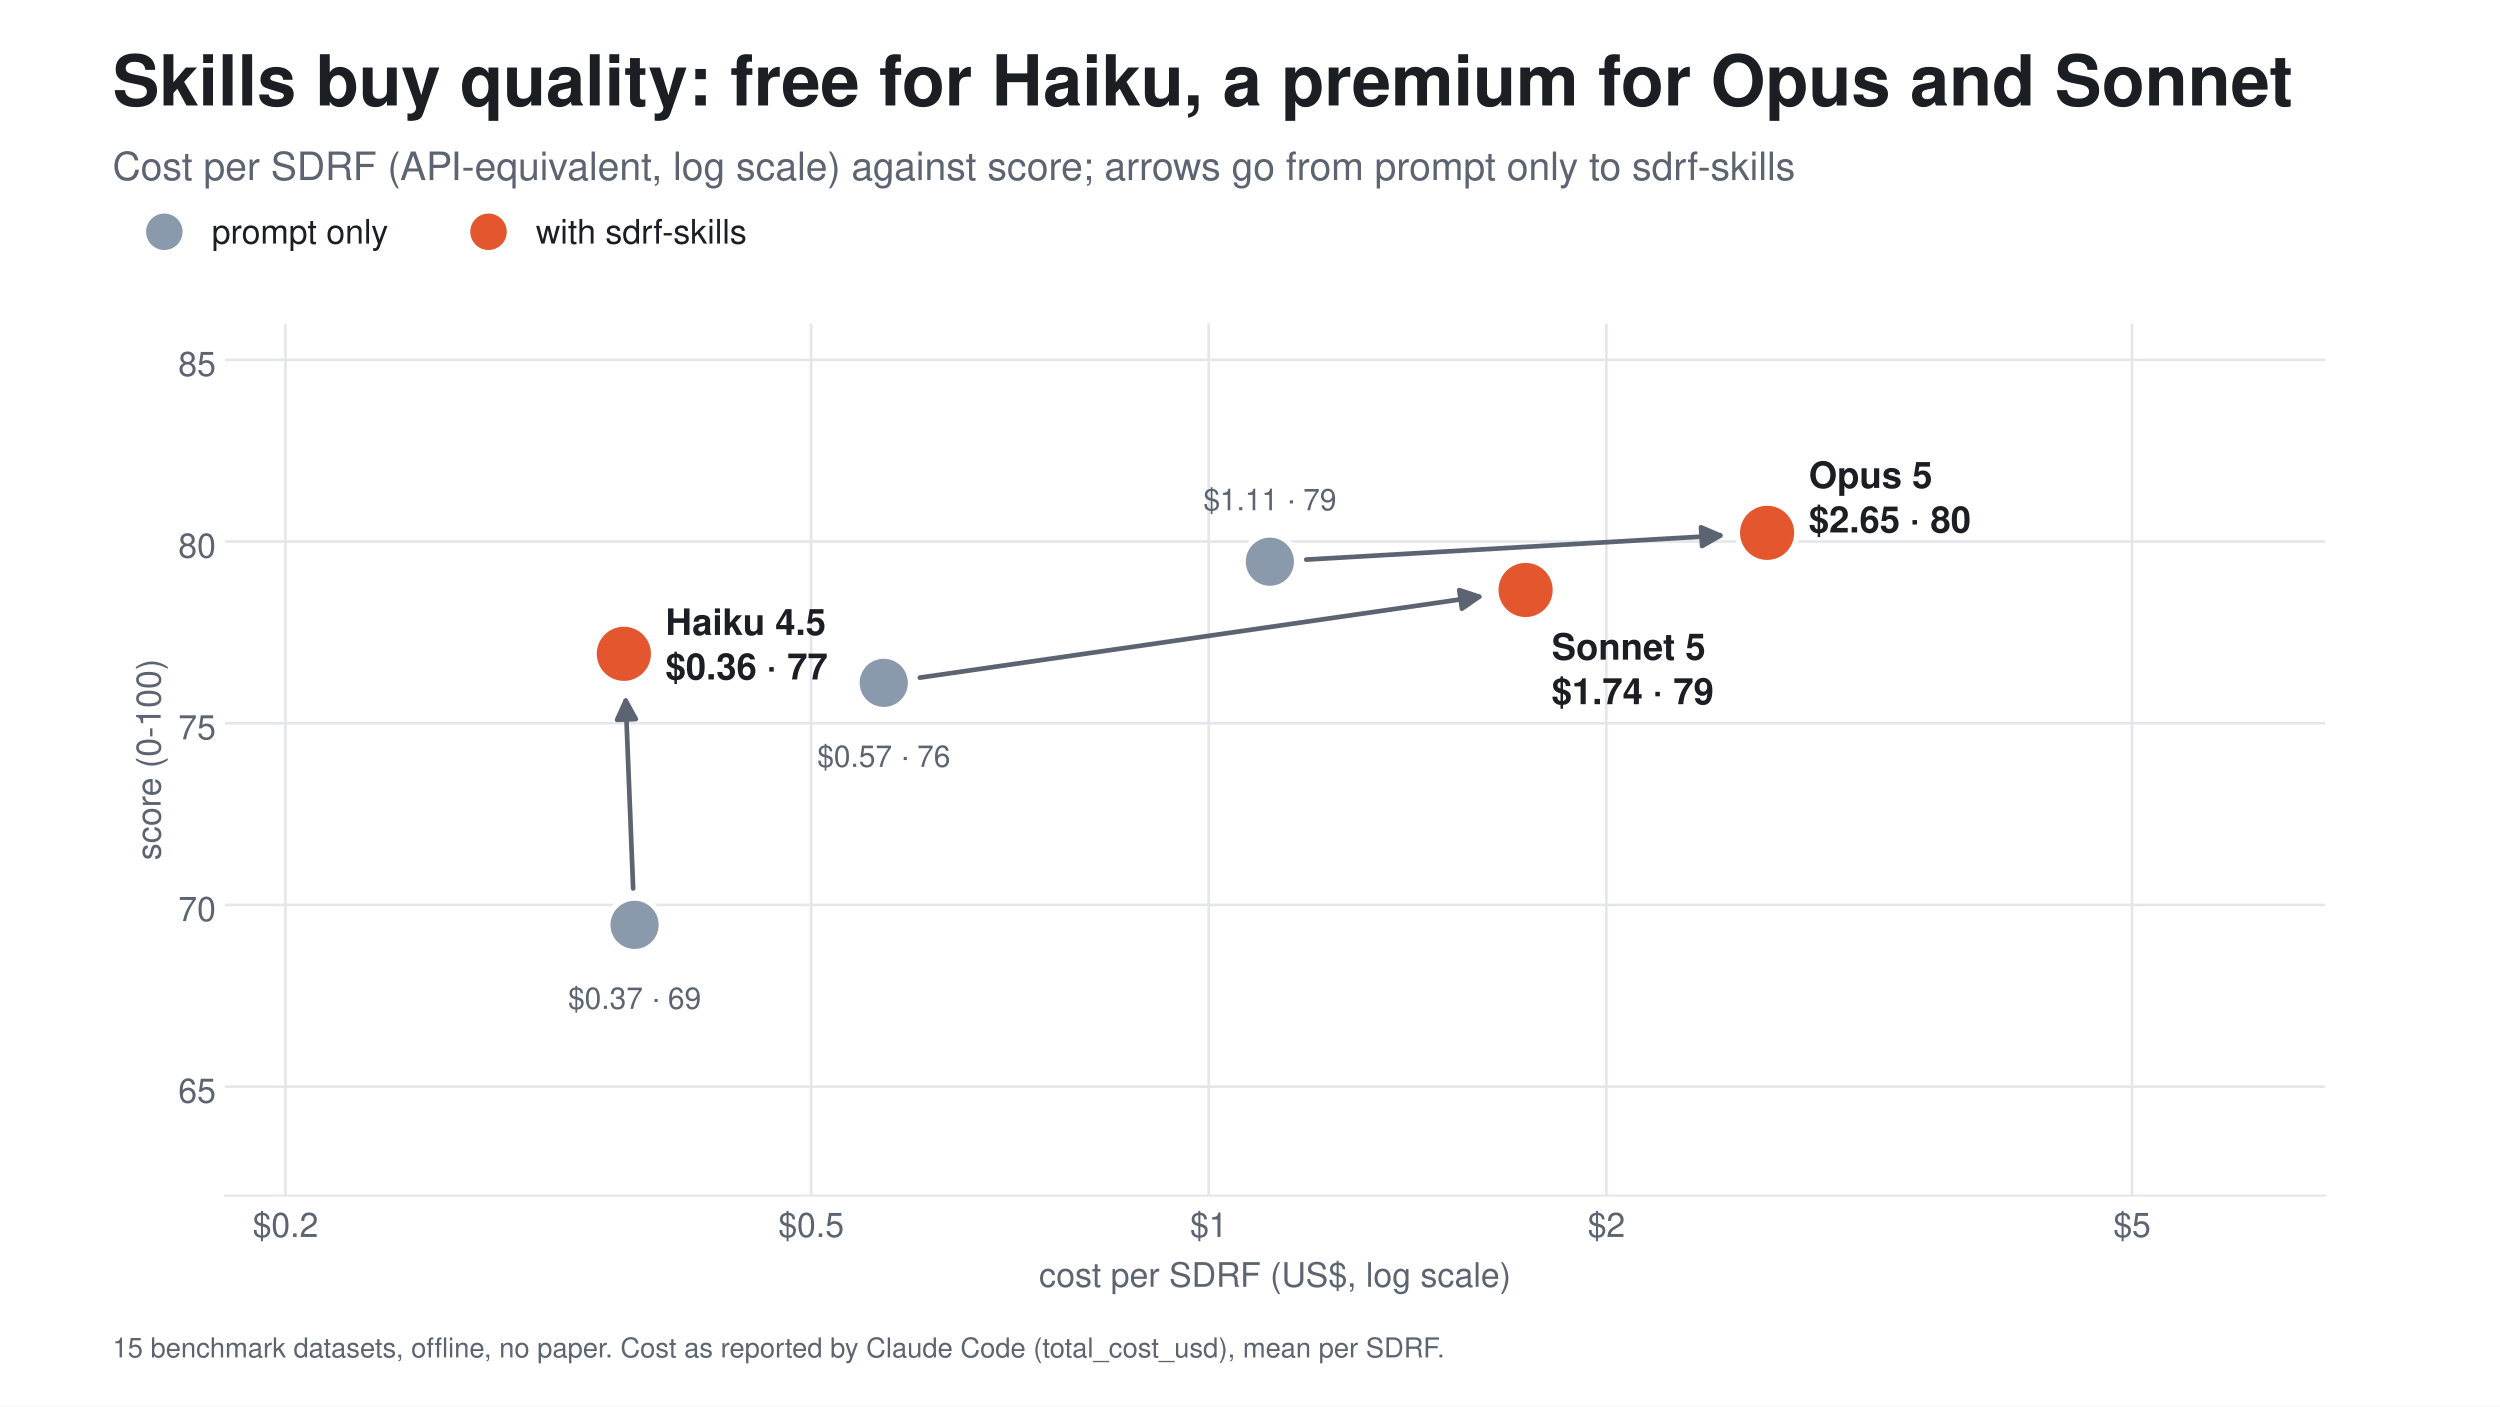
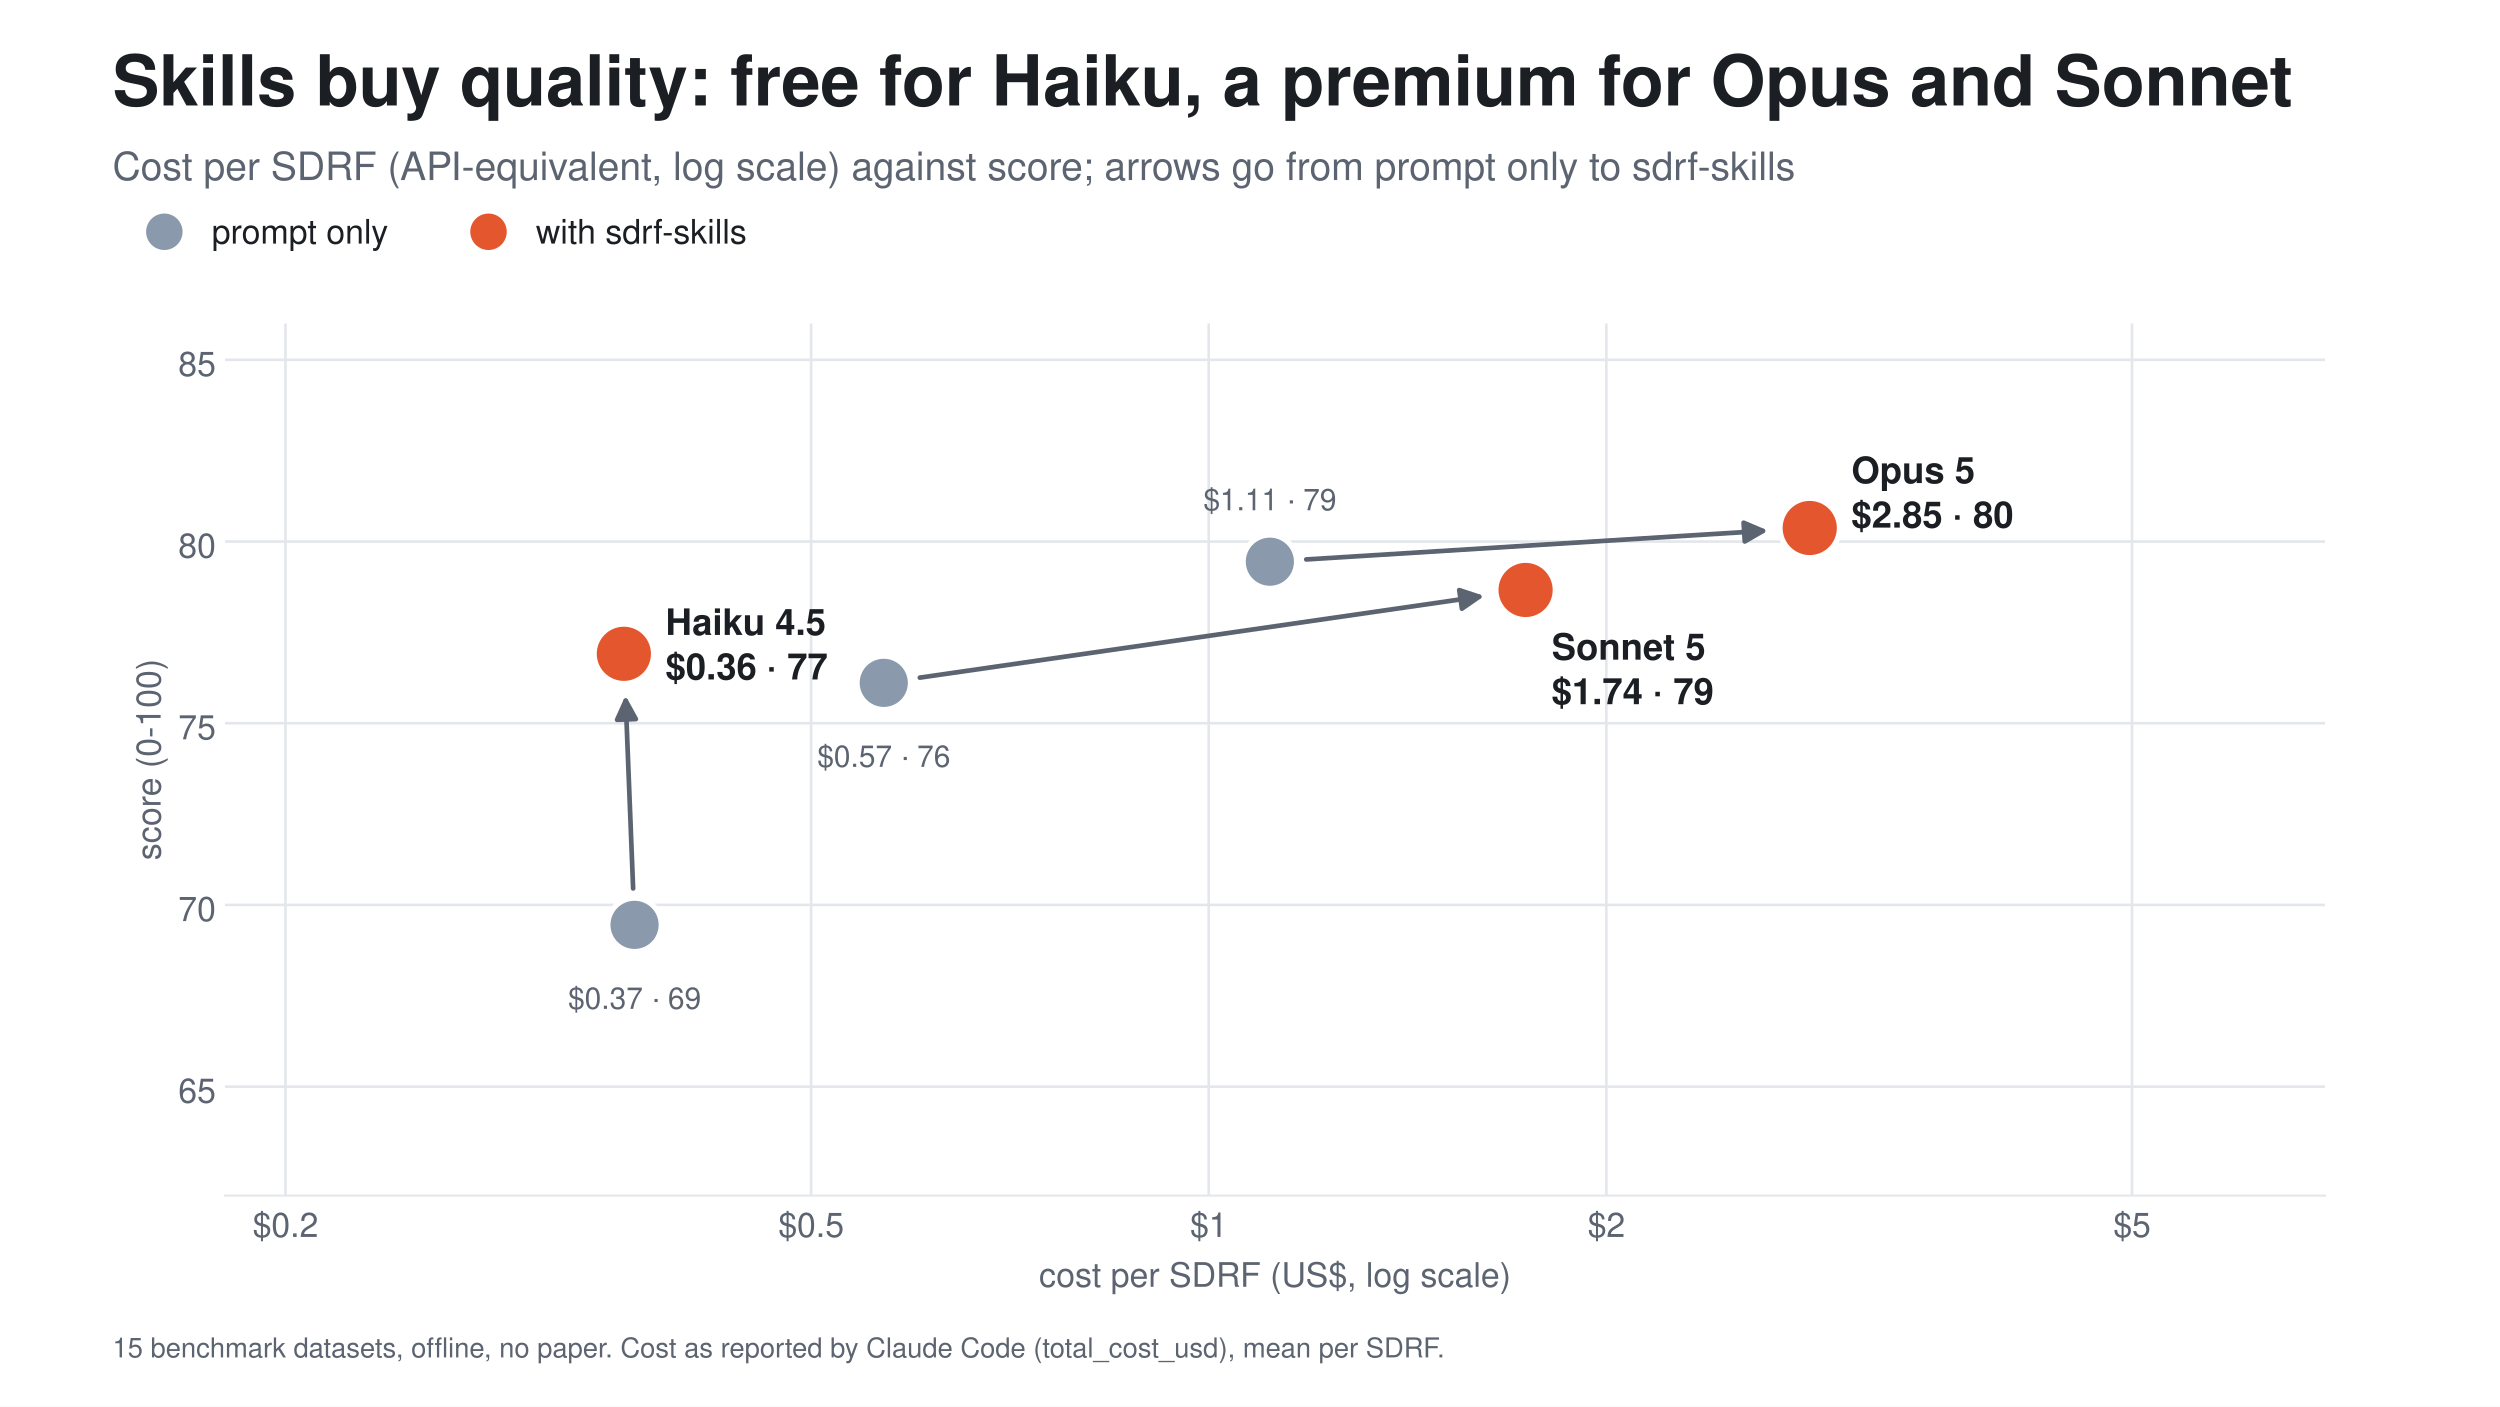
<svg xmlns="http://www.w3.org/2000/svg" xmlns:xlink="http://www.w3.org/1999/xlink" width="959.76pt" height="540pt" viewBox="0 0 959.76 540" version="1.1">
  <defs>
    <style type="text/css">*{stroke-linejoin: round; stroke-linecap: butt}</style>
  </defs>
  <g id="figure_1">
    <g id="patch_1">
      <path d="M 0 540  L 959.76 540  L 959.76 0  L 0 0  z " style="fill: #ffffff" />
    </g>
    <g id="axes_1">
      <g id="patch_2">
        <path d="M 86.378 459  L 892.577 459  L 892.577 124.2  L 86.378 124.2  z " style="fill: #ffffff" />
      </g>
      <g id="matplotlib.axis_1">
        <g id="xtick_1">
          <g id="line2d_1">
-             <path d="M 109.582 459  L 109.582 124.2  " clip-path="url(#p3687889b63)" style="fill: none; stroke: #e3e6ea; stroke-linecap: square" />
+             <path d="M 109.582 459  L 109.582 124.2  " clip-path="url(#pd940880fc2)" style="fill: none; stroke: #e3e6ea; stroke-linecap: square" />
          </g>
          <g id="line2d_2" />
          <g id="text_1">
            <text style="font-size: 13px; font-family: 'Helvetica Neue', 'Helvetica', 'Arial', 'DejaVu Sans'; text-anchor: middle; fill: #5b6470" x="109.582" y="474.876" transform="rotate(-0 109.582 474.876)">$0.2</text>
          </g>
        </g>
        <g id="xtick_2">
          <g id="line2d_3">
-             <path d="M 311.377 459  L 311.377 124.2  " clip-path="url(#p3687889b63)" style="fill: none; stroke: #e3e6ea; stroke-linecap: square" />
+             <path d="M 311.377 459  L 311.377 124.2  " clip-path="url(#pd940880fc2)" style="fill: none; stroke: #e3e6ea; stroke-linecap: square" />
          </g>
          <g id="line2d_4" />
          <g id="text_2">
            <text style="font-size: 13px; font-family: 'Helvetica Neue', 'Helvetica', 'Arial', 'DejaVu Sans'; text-anchor: middle; fill: #5b6470" x="311.377" y="474.876" transform="rotate(-0 311.3768 474.876)">$0.5</text>
          </g>
        </g>
        <g id="xtick_3">
          <g id="line2d_5">
-             <path d="M 464.029 459  L 464.029 124.2  " clip-path="url(#p3687889b63)" style="fill: none; stroke: #e3e6ea; stroke-linecap: square" />
+             <path d="M 464.029 459  L 464.029 124.2  " clip-path="url(#pd940880fc2)" style="fill: none; stroke: #e3e6ea; stroke-linecap: square" />
          </g>
          <g id="line2d_6" />
          <g id="text_3">
            <text style="font-size: 13px; font-family: 'Helvetica Neue', 'Helvetica', 'Arial', 'DejaVu Sans'; text-anchor: middle; fill: #5b6470" x="464.029" y="474.876" transform="rotate(-0 464.0287 474.876)">$1</text>
          </g>
        </g>
        <g id="xtick_4">
          <g id="line2d_7">
-             <path d="M 616.681 459  L 616.681 124.2  " clip-path="url(#p3687889b63)" style="fill: none; stroke: #e3e6ea; stroke-linecap: square" />
+             <path d="M 616.681 459  L 616.681 124.2  " clip-path="url(#pd940880fc2)" style="fill: none; stroke: #e3e6ea; stroke-linecap: square" />
          </g>
          <g id="line2d_8" />
          <g id="text_4">
            <text style="font-size: 13px; font-family: 'Helvetica Neue', 'Helvetica', 'Arial', 'DejaVu Sans'; text-anchor: middle; fill: #5b6470" x="616.681" y="474.876" transform="rotate(-0 616.6806 474.876)">$2</text>
          </g>
        </g>
        <g id="xtick_5">
          <g id="line2d_9">
-             <path d="M 818.475 459  L 818.475 124.2  " clip-path="url(#p3687889b63)" style="fill: none; stroke: #e3e6ea; stroke-linecap: square" />
+             <path d="M 818.475 459  L 818.475 124.2  " clip-path="url(#pd940880fc2)" style="fill: none; stroke: #e3e6ea; stroke-linecap: square" />
          </g>
          <g id="line2d_10" />
          <g id="text_5">
            <text style="font-size: 13px; font-family: 'Helvetica Neue', 'Helvetica', 'Arial', 'DejaVu Sans'; text-anchor: middle; fill: #5b6470" x="818.475" y="474.876" transform="rotate(-0 818.4755 474.876)">$5</text>
          </g>
        </g>
        <g id="text_6">
          <text style="font-size: 13px; font-family: 'Helvetica Neue', 'Helvetica', 'Arial', 'DejaVu Sans'; text-anchor: middle; fill: #5b6470" x="489.478" y="494.021" transform="rotate(-0 489.4776 494.021)">cost per SDRF (US$, log scale)</text>
        </g>
      </g>
      <g id="matplotlib.axis_2">
        <g id="ytick_1">
          <g id="line2d_11">
-             <path d="M 86.378 417.15  L 892.577 417.15  " clip-path="url(#p3687889b63)" style="fill: none; stroke: #e3e6ea; stroke-linecap: square" />
+             <path d="M 86.378 417.15  L 892.577 417.15  " clip-path="url(#pd940880fc2)" style="fill: none; stroke: #e3e6ea; stroke-linecap: square" />
          </g>
          <g id="line2d_12" />
          <g id="text_7">
            <text style="font-size: 13px; font-family: 'Helvetica Neue', 'Helvetica', 'Arial', 'DejaVu Sans'; text-anchor: end; fill: #5b6470" x="82.878" y="423.338" transform="rotate(-0 82.8784 423.338)">65</text>
          </g>
        </g>
        <g id="ytick_2">
          <g id="line2d_13">
-             <path d="M 86.378 347.4  L 892.577 347.4  " clip-path="url(#p3687889b63)" style="fill: none; stroke: #e3e6ea; stroke-linecap: square" />
+             <path d="M 86.378 347.4  L 892.577 347.4  " clip-path="url(#pd940880fc2)" style="fill: none; stroke: #e3e6ea; stroke-linecap: square" />
          </g>
          <g id="line2d_14" />
          <g id="text_8">
            <text style="font-size: 13px; font-family: 'Helvetica Neue', 'Helvetica', 'Arial', 'DejaVu Sans'; text-anchor: end; fill: #5b6470" x="82.878" y="353.588" transform="rotate(-0 82.8784 353.588)">70</text>
          </g>
        </g>
        <g id="ytick_3">
          <g id="line2d_15">
-             <path d="M 86.378 277.65  L 892.577 277.65  " clip-path="url(#p3687889b63)" style="fill: none; stroke: #e3e6ea; stroke-linecap: square" />
+             <path d="M 86.378 277.65  L 892.577 277.65  " clip-path="url(#pd940880fc2)" style="fill: none; stroke: #e3e6ea; stroke-linecap: square" />
          </g>
          <g id="line2d_16" />
          <g id="text_9">
            <text style="font-size: 13px; font-family: 'Helvetica Neue', 'Helvetica', 'Arial', 'DejaVu Sans'; text-anchor: end; fill: #5b6470" x="82.878" y="283.838" transform="rotate(-0 82.8784 283.838)">75</text>
          </g>
        </g>
        <g id="ytick_4">
          <g id="line2d_17">
-             <path d="M 86.378 207.9  L 892.577 207.9  " clip-path="url(#p3687889b63)" style="fill: none; stroke: #e3e6ea; stroke-linecap: square" />
+             <path d="M 86.378 207.9  L 892.577 207.9  " clip-path="url(#pd940880fc2)" style="fill: none; stroke: #e3e6ea; stroke-linecap: square" />
          </g>
          <g id="line2d_18" />
          <g id="text_10">
            <text style="font-size: 13px; font-family: 'Helvetica Neue', 'Helvetica', 'Arial', 'DejaVu Sans'; text-anchor: end; fill: #5b6470" x="82.878" y="214.088" transform="rotate(-0 82.8784 214.088)">80</text>
          </g>
        </g>
        <g id="ytick_5">
          <g id="line2d_19">
-             <path d="M 86.378 138.15  L 892.577 138.15  " clip-path="url(#p3687889b63)" style="fill: none; stroke: #e3e6ea; stroke-linecap: square" />
+             <path d="M 86.378 138.15  L 892.577 138.15  " clip-path="url(#pd940880fc2)" style="fill: none; stroke: #e3e6ea; stroke-linecap: square" />
          </g>
          <g id="line2d_20" />
          <g id="text_11">
            <text style="font-size: 13px; font-family: 'Helvetica Neue', 'Helvetica', 'Arial', 'DejaVu Sans'; text-anchor: end; fill: #5b6470" x="82.878" y="144.338" transform="rotate(-0 82.8784 144.338)">85</text>
          </g>
        </g>
        <g id="text_12">
          <text style="font-size: 13px; font-family: 'Helvetica Neue', 'Helvetica', 'Arial', 'DejaVu Sans'; text-anchor: middle; fill: #5b6470" x="61.655" y="291.6" transform="rotate(-90 61.65503 291.6)">score (0-100)</text>
        </g>
      </g>
      <g id="patch_3">
        <path d="M 86.378 459  L 892.577 459  " style="fill: none; stroke: #e3e6ea; stroke-width: 0.8; stroke-linejoin: miter; stroke-linecap: square" />
      </g>
      <g id="patch_4">
-         <path d="M 501.484 214.83  Q 581.955 210.159 660.417 205.605  " style="fill: none; stroke: #5b6470; stroke-width: 1.8; stroke-linecap: round" />
-         <path d="M 653.02 202.428  L 660.417 205.605  L 653.438 209.616  z " style="fill: #5b6470; stroke: #5b6470; stroke-width: 1.8; stroke-linecap: round" />
+         <path d="M 501.481 214.769  Q 590.136 209.234 676.783 203.824  " style="fill: none; stroke: #5b6470; stroke-width: 1.8; stroke-linecap: round" />
+         <path d="M 669.373 200.679  L 676.783 203.824  L 669.821 207.865  z " style="fill: #5b6470; stroke: #5b6470; stroke-width: 1.8; stroke-linecap: round" />
      </g>
      <g id="PathCollection_1">
        <defs>
-           <path id="m33c789e50c" d="M 0 10.247  C 2.718 10.247 5.324 9.167 7.246 7.246  C 9.167 5.324 10.247 2.718 10.247 0  C 10.247 -2.718 9.167 -5.324 7.246 -7.246  C 5.324 -9.167 2.718 -10.247 0 -10.247  C -2.718 -10.247 -5.324 -9.167 -7.246 -7.246  C -9.167 -5.324 -10.247 -2.718 -10.247 0  C -10.247 2.718 -9.167 5.324 -7.246 7.246  C -5.324 9.167 -2.718 10.247 0 10.247  z " style="stroke: #ffffff; stroke-width: 2" />
-         </defs>
-         <g clip-path="url(#p3687889b63)">
-           <use xlink:href="#m33c789e50c" x="487.506" y="215.642" style="fill: #8a99ab; stroke: #ffffff; stroke-width: 2" />
+           <path id="mca26189125" d="M 0 10.247  C 2.718 10.247 5.324 9.167 7.246 7.246  C 9.167 5.324 10.247 2.718 10.247 0  C 10.247 -2.718 9.167 -5.324 7.246 -7.246  C 5.324 -9.167 2.718 -10.247 0 -10.247  C -2.718 -10.247 -5.324 -9.167 -7.246 -7.246  C -9.167 -5.324 -10.247 -2.718 -10.247 0  C -10.247 2.718 -9.167 5.324 -7.246 7.246  C -5.324 9.167 -2.718 10.247 0 10.247  z " style="stroke: #ffffff; stroke-width: 2" />
+         </defs>
+         <g clip-path="url(#pd940880fc2)">
+           <use xlink:href="#mca26189125" x="487.506" y="215.642" style="fill: #8a99ab; stroke: #ffffff; stroke-width: 2" />
        </g>
      </g>
      <g id="text_13">
-         <text style="font-weight: 700; font-size: 14px; font-family: 'Helvetica Neue', 'Helvetica', 'Arial', 'DejaVu Sans'; fill: #1b1f24" transform="translate(694.3989 187.3201)">Opus 5</text>
-         <text style="font-weight: 700; font-size: 14px; font-family: 'Helvetica Neue', 'Helvetica', 'Arial', 'DejaVu Sans'; fill: #1b1f24" transform="translate(694.3989 204.4141)">$2.65 · 80</text>
+         <text style="font-weight: 700; font-size: 14px; font-family: 'Helvetica Neue', 'Helvetica', 'Arial', 'DejaVu Sans'; fill: #1b1f24" transform="translate(710.7617 185.4601)">Opus 5</text>
+         <text style="font-weight: 700; font-size: 14px; font-family: 'Helvetica Neue', 'Helvetica', 'Arial', 'DejaVu Sans'; fill: #1b1f24" transform="translate(710.7617 202.5541)">$2.85 · 80</text>
      </g>
      <g id="text_14">
        <text style="font-size: 11.5px; font-family: 'Helvetica Neue', 'Helvetica', 'Arial', 'DejaVu Sans'; text-anchor: middle; fill: #5b6470" x="487.506" y="195.891" transform="rotate(-0 487.5058 195.8911)">$1.11 · 79</text>
      </g>
      <g id="patch_5">
        <path d="M 353.135 260.145  Q 461.489 244.464 567.851 229.072  " style="fill: none; stroke: #5b6470; stroke-width: 1.8; stroke-linecap: round" />
        <path d="M 560.21 226.54  L 567.851 229.072  L 561.241 233.666  z " style="fill: #5b6470; stroke: #5b6470; stroke-width: 1.8; stroke-linecap: round" />
      </g>
      <g id="PathCollection_2">
-         <g clip-path="url(#p3687889b63)">
-           <use xlink:href="#m33c789e50c" x="339.28" y="262.15" style="fill: #8a99ab; stroke: #ffffff; stroke-width: 2" />
+         <g clip-path="url(#pd940880fc2)">
+           <use xlink:href="#mca26189125" x="339.28" y="262.15" style="fill: #8a99ab; stroke: #ffffff; stroke-width: 2" />
        </g>
      </g>
      <g id="text_15">
        <text style="font-weight: 700; font-size: 14px; font-family: 'Helvetica Neue', 'Helvetica', 'Arial', 'DejaVu Sans'; fill: #1b1f24" transform="translate(595.6794 253.2508)">Sonnet 5</text>
        <text style="font-weight: 700; font-size: 14px; font-family: 'Helvetica Neue', 'Helvetica', 'Arial', 'DejaVu Sans'; fill: #1b1f24" transform="translate(595.6794 270.3448)">$1.74 · 79</text>
      </g>
      <g id="text_16">
        <text style="font-size: 11.5px; font-family: 'Helvetica Neue', 'Helvetica', 'Arial', 'DejaVu Sans'; text-anchor: middle; fill: #5b6470" x="339.28" y="294.399" transform="rotate(-0 339.28 294.3992)">$0.57 · 76</text>
      </g>
      <g id="patch_6">
        <path d="M 243.058 341.069  Q 241.596 304.029 240.213 269  " style="fill: none; stroke: #5b6470; stroke-width: 1.8; stroke-linecap: round" />
        <path d="M 236.9 276.336  L 240.213 269  L 244.095 276.052  z " style="fill: #5b6470; stroke: #5b6470; stroke-width: 1.8; stroke-linecap: round" />
      </g>
      <g id="PathCollection_3">
-         <g clip-path="url(#p3687889b63)">
-           <use xlink:href="#m33c789e50c" x="243.61" y="355.058" style="fill: #8a99ab; stroke: #ffffff; stroke-width: 2" />
+         <g clip-path="url(#pd940880fc2)">
+           <use xlink:href="#mca26189125" x="243.61" y="355.058" style="fill: #8a99ab; stroke: #ffffff; stroke-width: 2" />
        </g>
      </g>
      <g id="text_17">
        <text style="font-weight: 700; font-size: 14px; font-family: 'Helvetica Neue', 'Helvetica', 'Arial', 'DejaVu Sans'; fill: #1b1f24" transform="translate(255.503 243.7589)">Haiku 4.5</text>
        <text style="font-weight: 700; font-size: 14px; font-family: 'Helvetica Neue', 'Helvetica', 'Arial', 'DejaVu Sans'; fill: #1b1f24" transform="translate(255.503 260.8529)">$0.36 · 77</text>
      </g>
      <g id="text_18">
        <text style="font-size: 11.5px; font-family: 'Helvetica Neue', 'Helvetica', 'Arial', 'DejaVu Sans'; text-anchor: middle; fill: #5b6470" x="243.61" y="387.307" transform="rotate(-0 243.6099 387.3072)">$0.37 · 69</text>
      </g>
      <g id="PathCollection_4">
        <defs>
-           <path id="mf035966463" d="M 0 11.402  C 3.024 11.402 5.924 10.2 8.062 8.062  C 10.2 5.924 11.402 3.024 11.402 0  C 11.402 -3.024 10.2 -5.924 8.062 -8.062  C 5.924 -10.2 3.024 -11.402 0 -11.402  C -3.024 -11.402 -5.924 -10.2 -8.062 -8.062  C -10.2 -5.924 -11.402 -3.024 -11.402 0  C -11.402 3.024 -10.2 5.924 -8.062 8.062  C -5.924 10.2 -3.024 11.402 0 11.402  z " style="stroke: #ffffff; stroke-width: 2" />
-         </defs>
-         <g clip-path="url(#p3687889b63)">
-           <use xlink:href="#mf035966463" x="678.399" y="204.561" style="fill: #e4572e; stroke: #ffffff; stroke-width: 2" />
+           <path id="me4621597b3" d="M 0 11.402  C 3.024 11.402 5.924 10.2 8.062 8.062  C 10.2 5.924 11.402 3.024 11.402 0  C 11.402 -3.024 10.2 -5.924 8.062 -8.062  C 5.924 -10.2 3.024 -11.402 0 -11.402  C -3.024 -11.402 -5.924 -10.2 -8.062 -8.062  C -10.2 -5.924 -11.402 -3.024 -11.402 0  C -11.402 3.024 -10.2 5.924 -8.062 8.062  C -5.924 10.2 -3.024 11.402 0 11.402  z " style="stroke: #ffffff; stroke-width: 2" />
+         </defs>
+         <g clip-path="url(#pd940880fc2)">
+           <use xlink:href="#me4621597b3" x="694.762" y="202.701" style="fill: #e4572e; stroke: #ffffff; stroke-width: 2" />
        </g>
      </g>
      <g id="PathCollection_5">
-         <g clip-path="url(#p3687889b63)">
-           <use xlink:href="#mf035966463" x="585.679" y="226.492" style="fill: #e4572e; stroke: #ffffff; stroke-width: 2" />
+         <g clip-path="url(#pd940880fc2)">
+           <use xlink:href="#me4621597b3" x="585.679" y="226.492" style="fill: #e4572e; stroke: #ffffff; stroke-width: 2" />
        </g>
      </g>
      <g id="PathCollection_6">
-         <g clip-path="url(#p3687889b63)">
-           <use xlink:href="#mf035966463" x="239.503" y="251" style="fill: #e4572e; stroke: #ffffff; stroke-width: 2" />
+         <g clip-path="url(#pd940880fc2)">
+           <use xlink:href="#me4621597b3" x="239.503" y="251" style="fill: #e4572e; stroke: #ffffff; stroke-width: 2" />
        </g>
      </g>
    </g>
    <g id="text_19">
      <text style="font-weight: 700; font-size: 27px; font-family: 'Helvetica Neue', 'Helvetica', 'Arial', 'DejaVu Sans'; text-anchor: start; fill: #1b1f24" x="43.189" y="40.5" transform="rotate(-0 43.1892 40.5)">Skills buy quality: free for Haiku, a premium for Opus and Sonnet</text>
    </g>
    <g id="text_20">
      <text style="font-size: 15px; font-family: 'Helvetica Neue', 'Helvetica', 'Arial', 'DejaVu Sans'; text-anchor: start; fill: #5b6470" x="43.189" y="69.12" transform="rotate(-0 43.1892 69.12)">Cost per SDRF (API-equivalent, log scale) against score; arrows go from prompt only to sdrf-skills</text>
    </g>
    <g id="text_21">
      <text style="font-size: 10.5px; font-family: 'Helvetica Neue', 'Helvetica', 'Arial', 'DejaVu Sans'; text-anchor: start; fill: #5b6470" x="43.189" y="521.1" transform="rotate(-0 43.1892 521.1)">15 benchmark datasets, offline, no paper. Cost as reported by Claude Code (total_cost_usd), mean per SDRF.</text>
    </g>
    <g id="legend_1">
      <g id="line2d_21">
        <defs>
-           <path id="m7da0254f16" d="M 0 6.5  C 1.724 6.5 3.377 5.815 4.596 4.596  C 5.815 3.377 6.5 1.724 6.5 0  C 6.5 -1.724 5.815 -3.377 4.596 -4.596  C 3.377 -5.815 1.724 -6.5 0 -6.5  C -1.724 -6.5 -3.377 -5.815 -4.596 -4.596  C -5.815 -3.377 -6.5 -1.724 -6.5 0  C -6.5 1.724 -5.815 3.377 -4.596 4.596  C -3.377 5.815 -1.724 6.5 0 6.5  z " style="stroke: #8a99ab" />
+           <path id="m3c3a4afaf1" d="M 0 6.5  C 1.724 6.5 3.377 5.815 4.596 4.596  C 5.815 3.377 6.5 1.724 6.5 0  C 6.5 -1.724 5.815 -3.377 4.596 -4.596  C 3.377 -5.815 1.724 -6.5 0 -6.5  C -1.724 -6.5 -3.377 -5.815 -4.596 -4.596  C -5.815 -3.377 -6.5 -1.724 -6.5 0  C -6.5 1.724 -5.815 3.377 -4.596 4.596  C -3.377 5.815 -1.724 6.5 0 6.5  z " style="stroke: #8a99ab" />
        </defs>
        <g>
-           <use xlink:href="#m7da0254f16" x="63.09" y="88.981" style="fill: #8a99ab; stroke: #8a99ab" />
+           <use xlink:href="#m3c3a4afaf1" x="63.09" y="88.981" style="fill: #8a99ab; stroke: #8a99ab" />
        </g>
      </g>
      <g id="text_22">
        <text style="font-size: 13px; font-family: 'Helvetica Neue', 'Helvetica', 'Arial', 'DejaVu Sans'; text-anchor: start; fill: #1b1f24" x="81.29" y="93.531" transform="rotate(-0 81.2904 93.531)">prompt only</text>
      </g>
      <g id="line2d_22">
        <defs>
-           <path id="mbd9c3f1e8f" d="M 0 6.5  C 1.724 6.5 3.377 5.815 4.596 4.596  C 5.815 3.377 6.5 1.724 6.5 0  C 6.5 -1.724 5.815 -3.377 4.596 -4.596  C 3.377 -5.815 1.724 -6.5 0 -6.5  C -1.724 -6.5 -3.377 -5.815 -4.596 -4.596  C -5.815 -3.377 -6.5 -1.724 -6.5 0  C -6.5 1.724 -5.815 3.377 -4.596 4.596  C -3.377 5.815 -1.724 6.5 0 6.5  z " style="stroke: #e4572e" />
+           <path id="m6959cbe054" d="M 0 6.5  C 1.724 6.5 3.377 5.815 4.596 4.596  C 5.815 3.377 6.5 1.724 6.5 0  C 6.5 -1.724 5.815 -3.377 4.596 -4.596  C 3.377 -5.815 1.724 -6.5 0 -6.5  C -1.724 -6.5 -3.377 -5.815 -4.596 -4.596  C -5.815 -3.377 -6.5 -1.724 -6.5 0  C -6.5 1.724 -5.815 3.377 -4.596 4.596  C -3.377 5.815 -1.724 6.5 0 6.5  z " style="stroke: #e4572e" />
        </defs>
        <g>
-           <use xlink:href="#mbd9c3f1e8f" x="187.539" y="88.981" style="fill: #e4572e; stroke: #e4572e" />
+           <use xlink:href="#m6959cbe054" x="187.539" y="88.981" style="fill: #e4572e; stroke: #e4572e" />
        </g>
      </g>
      <g id="text_23">
        <text style="font-size: 13px; font-family: 'Helvetica Neue', 'Helvetica', 'Arial', 'DejaVu Sans'; text-anchor: start; fill: #1b1f24" x="205.739" y="93.531" transform="rotate(-0 205.739 93.531)">with sdrf-skills</text>
      </g>
    </g>
  </g>
  <defs>
-     <clipPath id="p3687889b63">
+     <clipPath id="pd940880fc2">
      <rect x="86.378" y="124.2" width="806.198" height="334.8" />
    </clipPath>
  </defs>
</svg>
